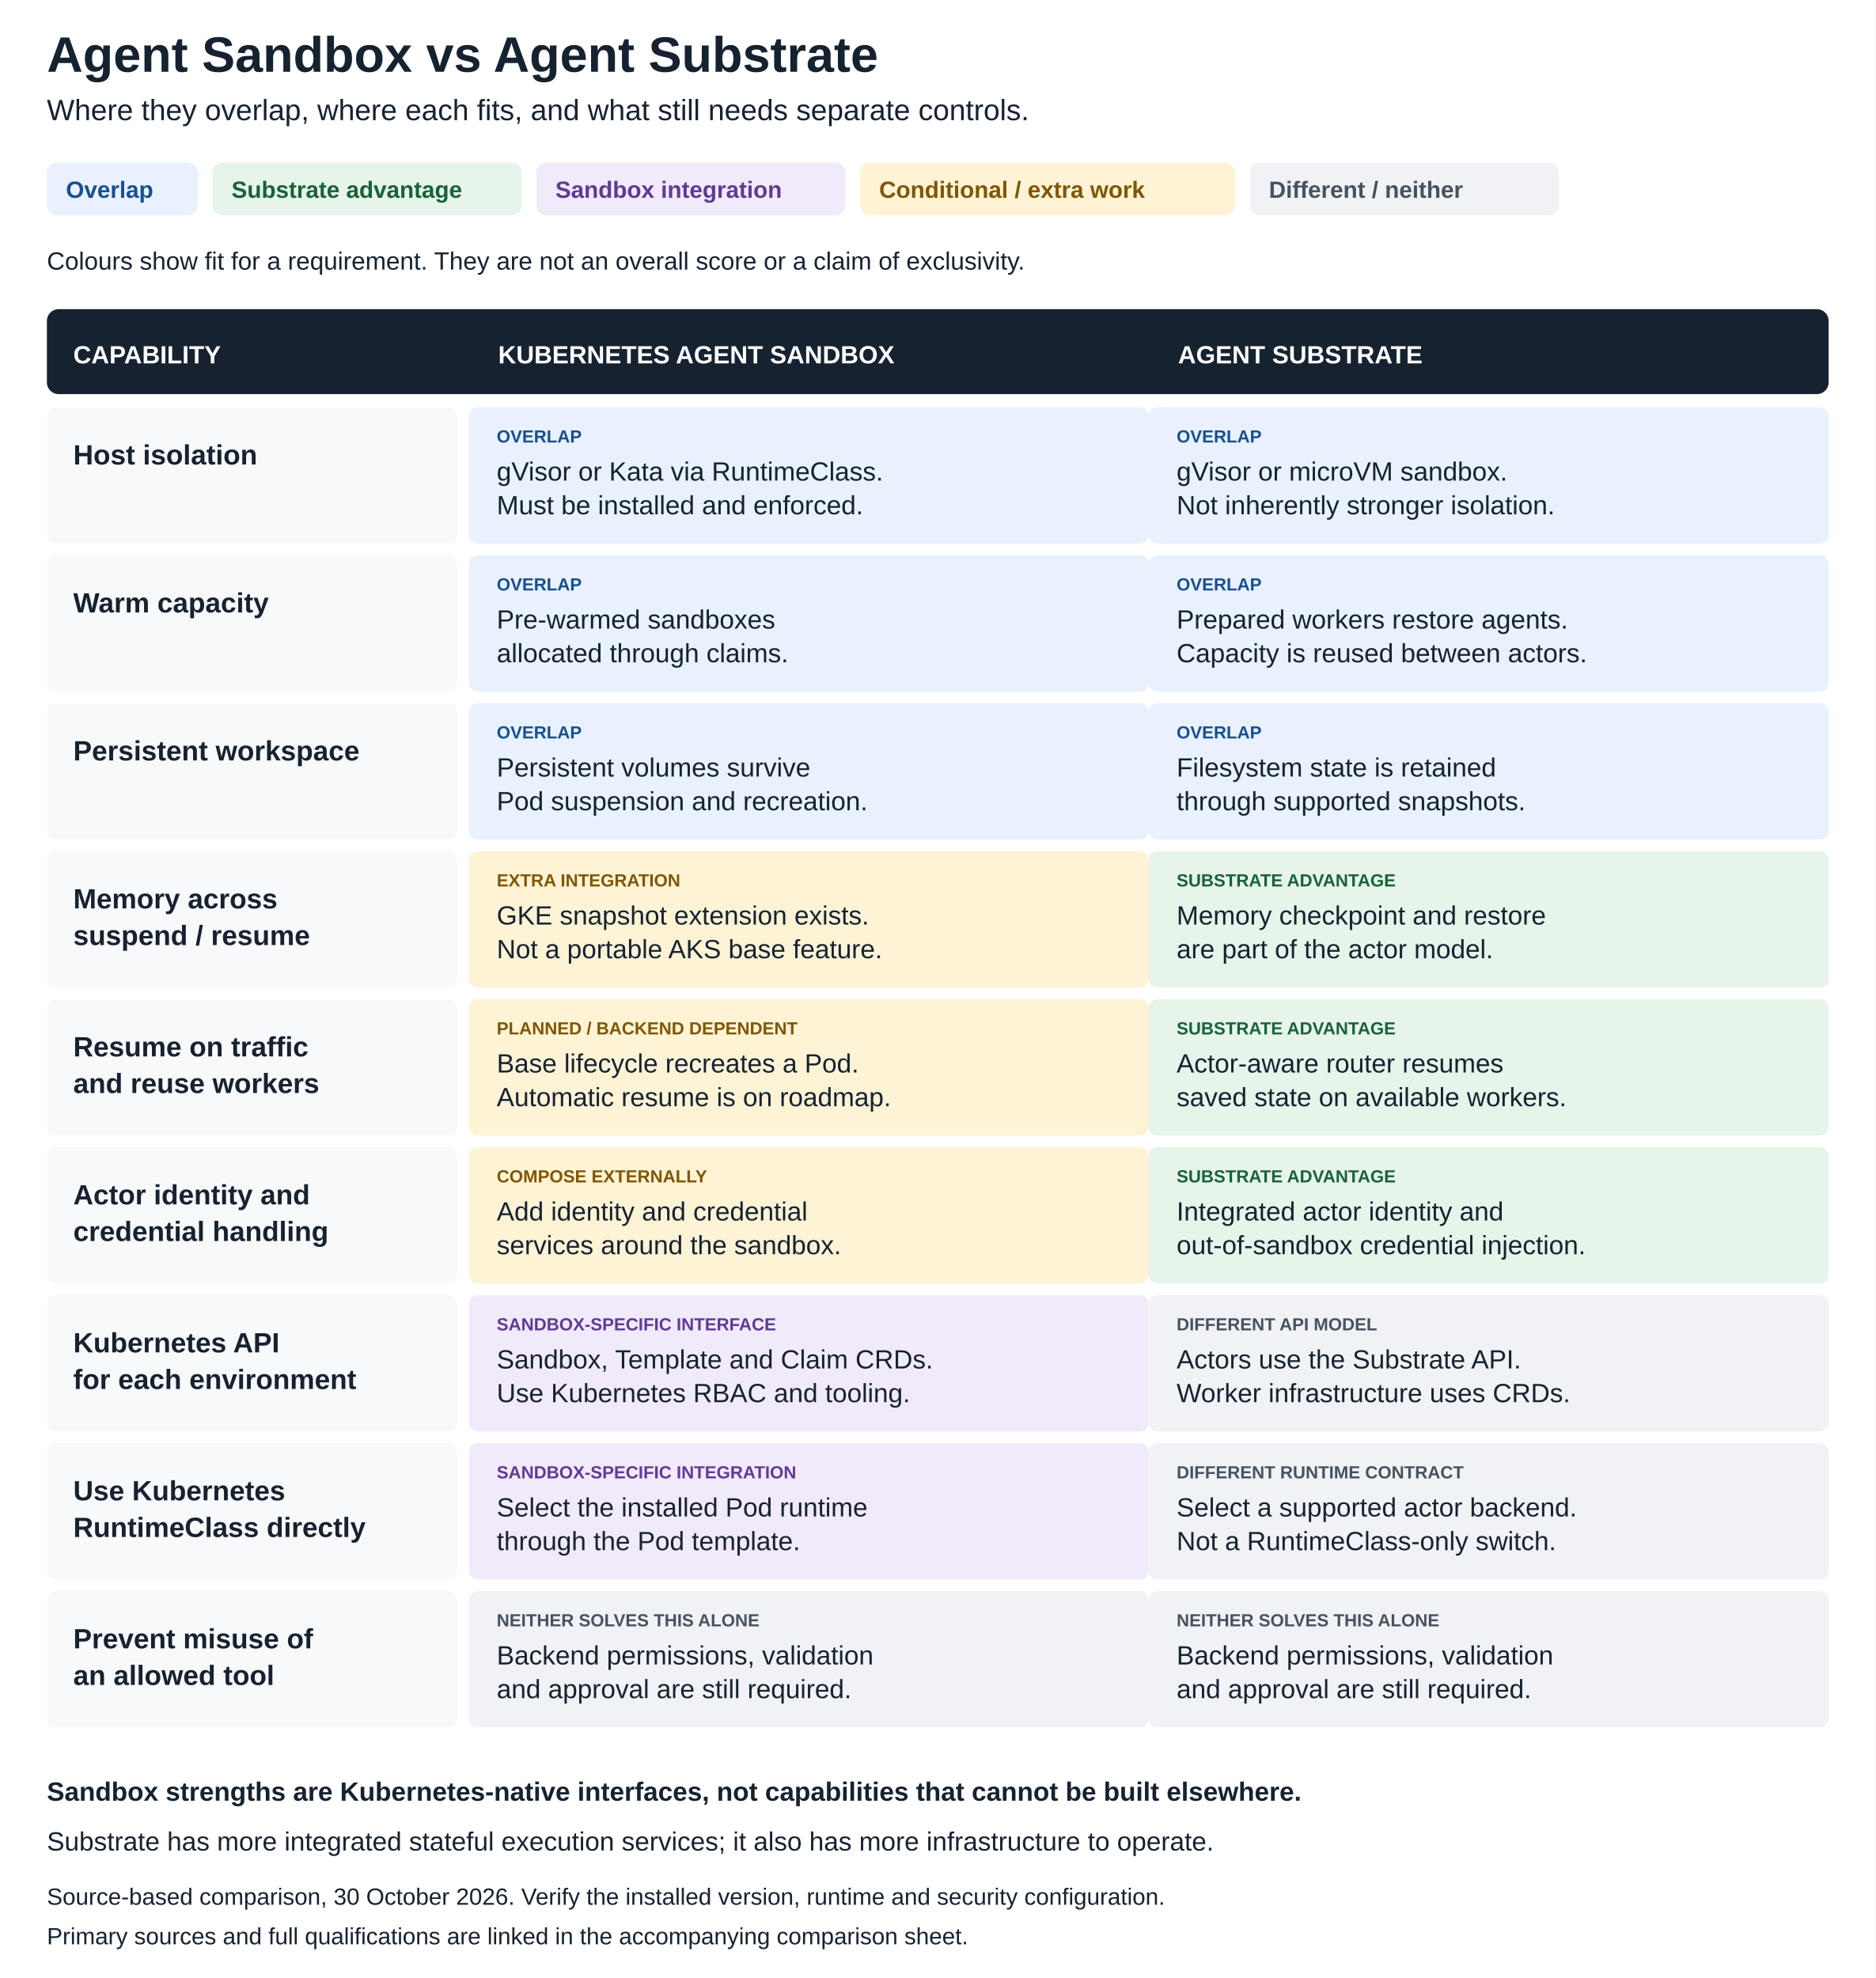
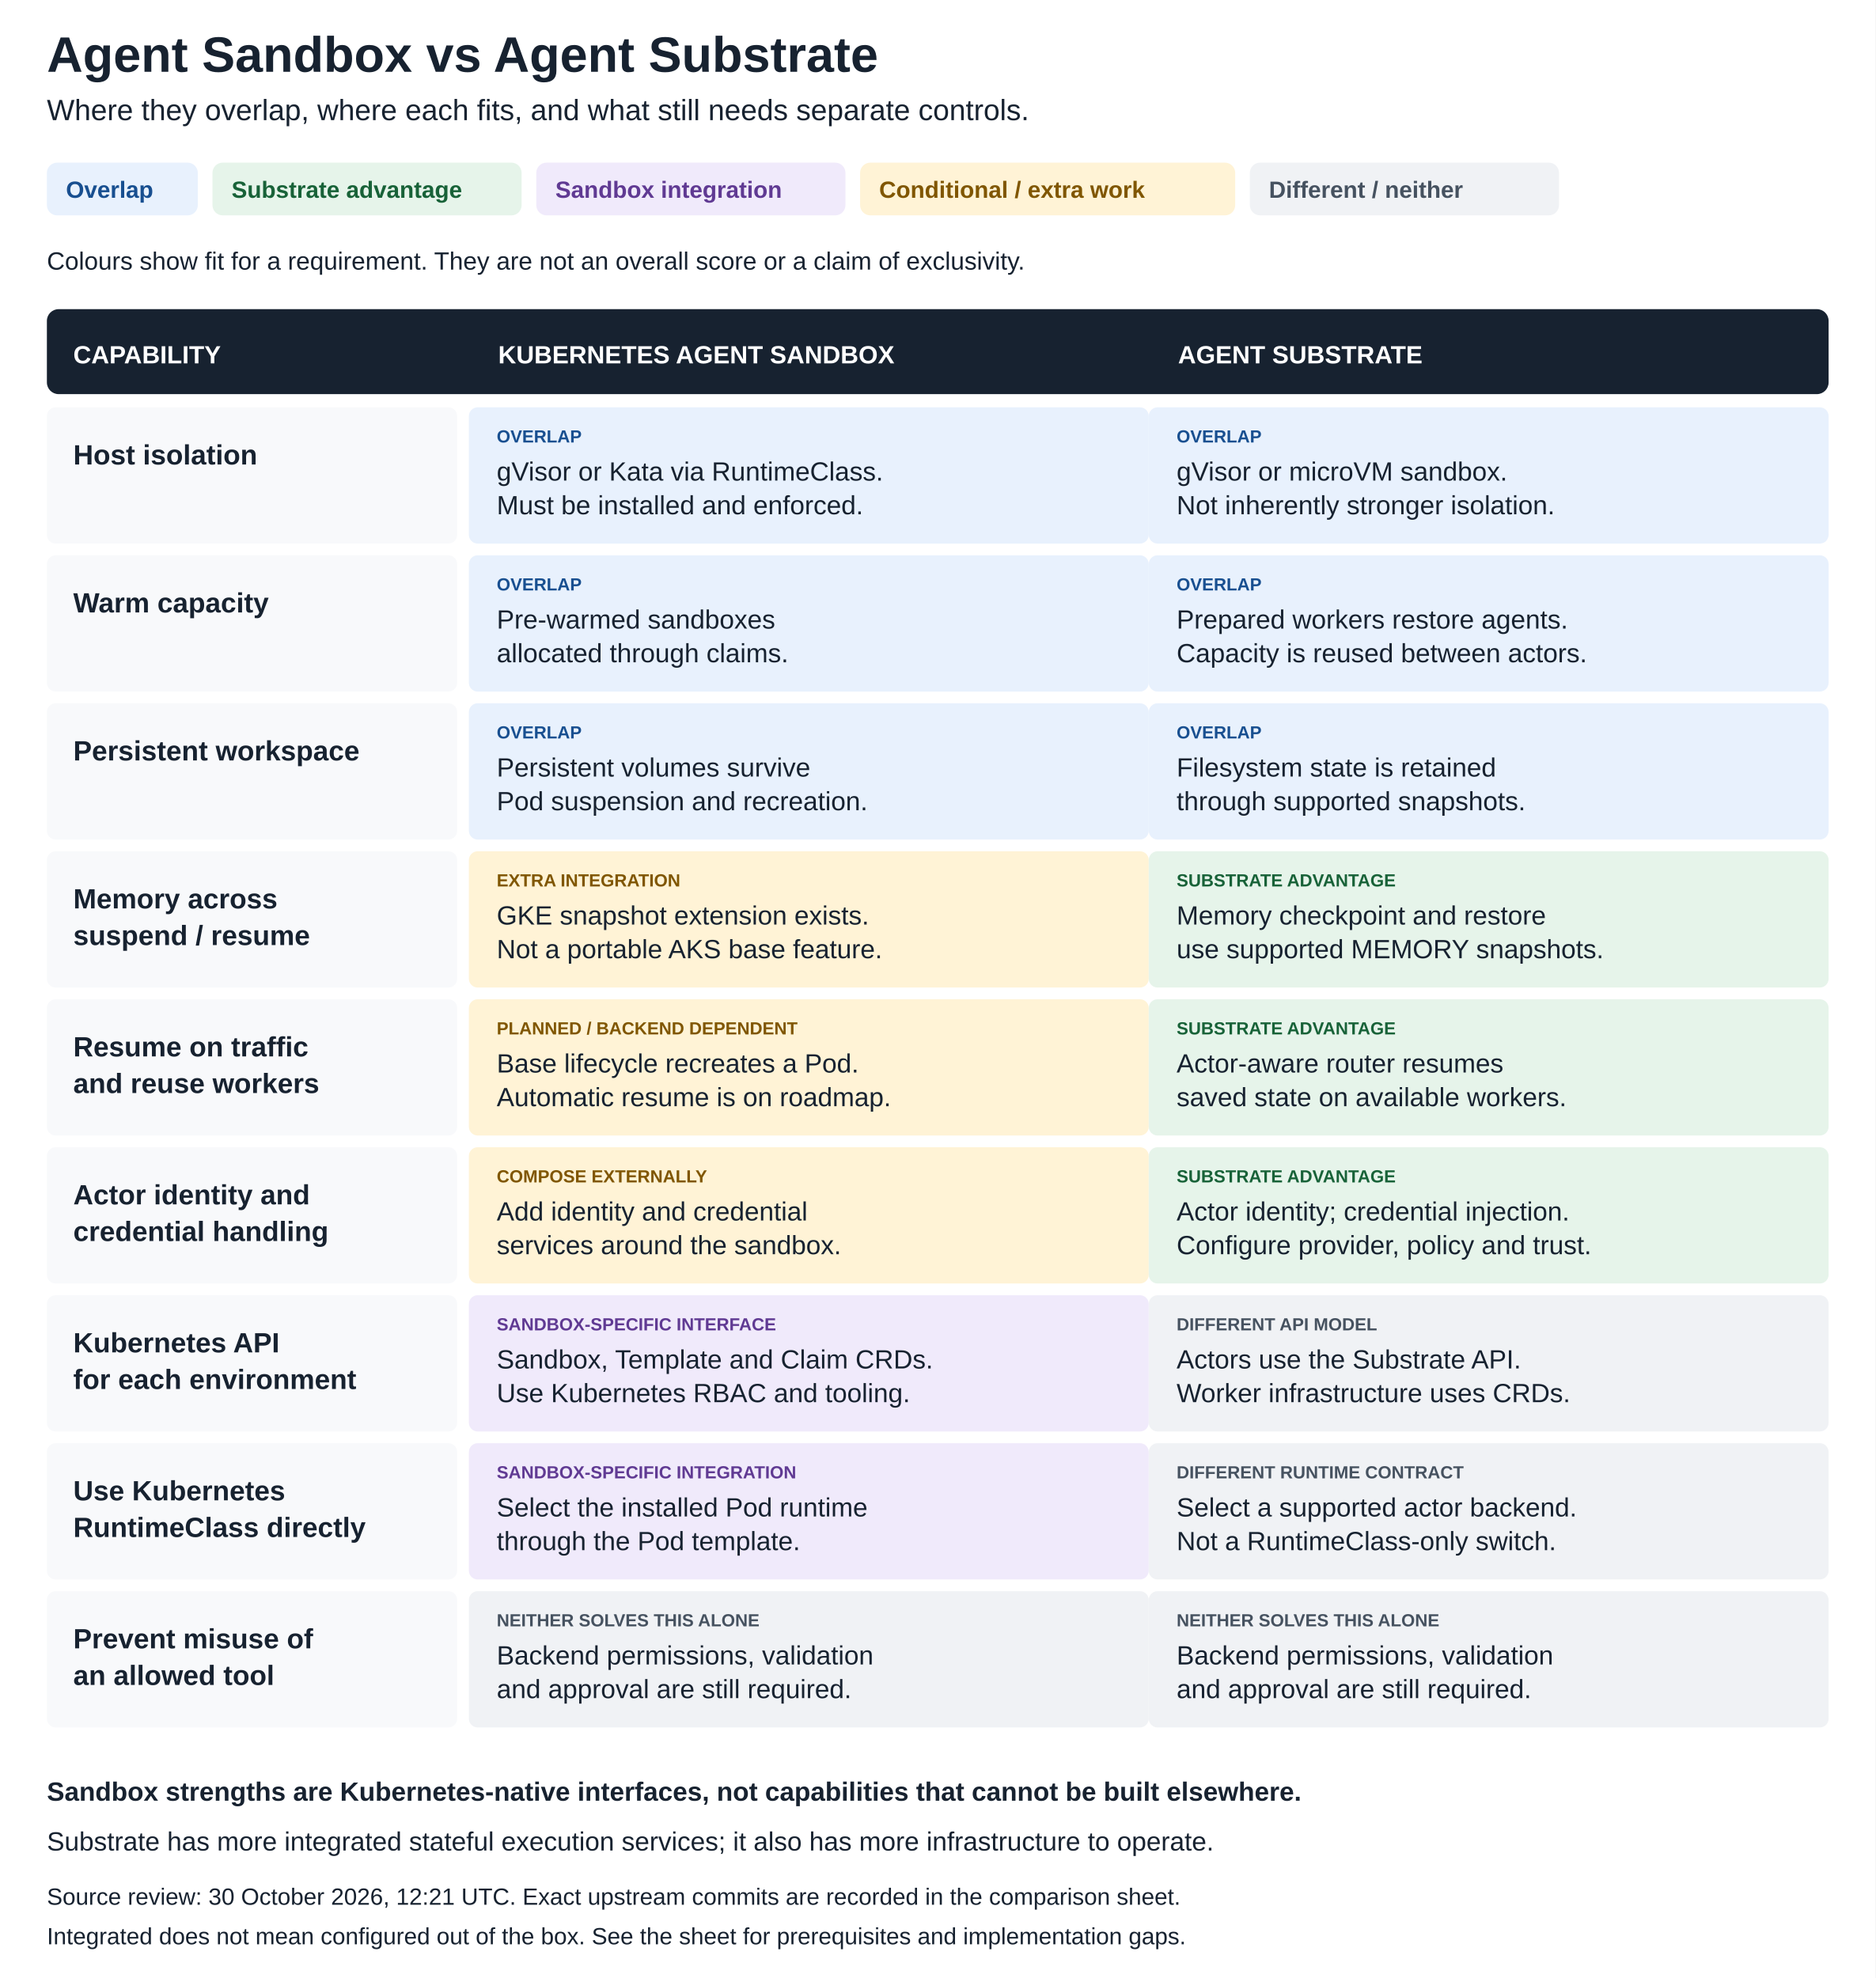
<svg xmlns="http://www.w3.org/2000/svg" width="1280" height="1350" viewBox="0 0 1280 1350" role="img" aria-labelledby="title desc">
  <rect width="1280" height="1350" fill="#ffffff" />
  <g font-family="Arial, Helvetica, sans-serif" fill="#172230">
    <text x="32" y="49" font-size="34" font-weight="700" fill="#172230">Agent Sandbox vs Agent Substrate</text>
    <text x="32" y="82" font-size="20" font-weight="400" fill="#172230">Where they overlap, where each fits, and what still needs separate controls.</text>
    <rect x="32" y="111" width="103" height="36" rx="7" fill="#e8f1fd" />
    <text x="45" y="135" font-size="16" font-weight="700" fill="#184f90">Overlap</text>
    <rect x="145" y="111" width="211" height="36" rx="7" fill="#e6f4ea" />
    <text x="158" y="135" font-size="16" font-weight="700" fill="#186238">Substrate advantage</text>
    <rect x="366" y="111" width="211" height="36" rx="7" fill="#f0eafb" />
    <text x="379" y="135" font-size="16" font-weight="700" fill="#603a93">Sandbox integration</text>
    <rect x="587" y="111" width="256" height="36" rx="7" fill="#fff3d6" />
    <text x="600" y="135" font-size="16" font-weight="700" fill="#805600">Conditional / extra work</text>
    <rect x="853" y="111" width="211" height="36" rx="7" fill="#f0f2f5" />
    <text x="866" y="135" font-size="16" font-weight="700" fill="#465260">Different / neither</text>
    <text x="32" y="184" font-size="17" font-weight="400" fill="#172230">Colours show fit for a requirement. They are not an overall score or a claim of exclusivity.</text>
    <rect x="32" y="211" width="1216" height="58" rx="8" fill="#172230" />
    <text x="50" y="248" font-size="17" font-weight="700" fill="#ffffff">CAPABILITY</text>
    <text x="340" y="248" font-size="17" font-weight="700" fill="#ffffff">KUBERNETES AGENT SANDBOX</text>
    <text x="804" y="248" font-size="17" font-weight="700" fill="#ffffff">AGENT SUBSTRATE</text>
    <rect x="32" y="278" width="280" height="93" rx="6" fill="#f8f9fb" />
    <text x="50" y="317" font-size="19" font-weight="700" fill="#172230">Host isolation</text>
    <rect x="320" y="278" width="464" height="93" rx="6" fill="#e8f1fd" />
    <text x="339" y="302" font-size="12" font-weight="700" fill="#184f90">OVERLAP</text>
    <text x="339" y="328" font-size="18" font-weight="400" fill="#172230">gVisor or Kata via RuntimeClass.</text>
    <text x="339" y="351" font-size="18" font-weight="400" fill="#172230">Must be installed and enforced.</text>
    <rect x="784" y="278" width="464" height="93" rx="6" fill="#e8f1fd" />
    <text x="803" y="302" font-size="12" font-weight="700" fill="#184f90">OVERLAP</text>
    <text x="803" y="328" font-size="18" font-weight="400" fill="#172230">gVisor or microVM sandbox.</text>
    <text x="803" y="351" font-size="18" font-weight="400" fill="#172230">Not inherently stronger isolation.</text>
    <rect x="32" y="379" width="280" height="93" rx="6" fill="#f8f9fb" />
    <text x="50" y="418" font-size="19" font-weight="700" fill="#172230">Warm capacity</text>
    <rect x="320" y="379" width="464" height="93" rx="6" fill="#e8f1fd" />
    <text x="339" y="403" font-size="12" font-weight="700" fill="#184f90">OVERLAP</text>
    <text x="339" y="429" font-size="18" font-weight="400" fill="#172230">Pre-warmed sandboxes</text>
    <text x="339" y="452" font-size="18" font-weight="400" fill="#172230">allocated through claims.</text>
    <rect x="784" y="379" width="464" height="93" rx="6" fill="#e8f1fd" />
    <text x="803" y="403" font-size="12" font-weight="700" fill="#184f90">OVERLAP</text>
    <text x="803" y="429" font-size="18" font-weight="400" fill="#172230">Prepared workers restore agents.</text>
    <text x="803" y="452" font-size="18" font-weight="400" fill="#172230">Capacity is reused between actors.</text>
    <rect x="32" y="480" width="280" height="93" rx="6" fill="#f8f9fb" />
    <text x="50" y="519" font-size="19" font-weight="700" fill="#172230">Persistent workspace</text>
    <rect x="320" y="480" width="464" height="93" rx="6" fill="#e8f1fd" />
    <text x="339" y="504" font-size="12" font-weight="700" fill="#184f90">OVERLAP</text>
    <text x="339" y="530" font-size="18" font-weight="400" fill="#172230">Persistent volumes survive</text>
    <text x="339" y="553" font-size="18" font-weight="400" fill="#172230">Pod suspension and recreation.</text>
    <rect x="784" y="480" width="464" height="93" rx="6" fill="#e8f1fd" />
    <text x="803" y="504" font-size="12" font-weight="700" fill="#184f90">OVERLAP</text>
    <text x="803" y="530" font-size="18" font-weight="400" fill="#172230">Filesystem state is retained</text>
    <text x="803" y="553" font-size="18" font-weight="400" fill="#172230">through supported snapshots.</text>
    <rect x="32" y="581" width="280" height="93" rx="6" fill="#f8f9fb" />
    <text x="50" y="620" font-size="19" font-weight="700" fill="#172230">Memory across</text>
    <text x="50" y="645" font-size="19" font-weight="700" fill="#172230">suspend / resume</text>
    <rect x="320" y="581" width="464" height="93" rx="6" fill="#fff3d6" />
    <text x="339" y="605" font-size="12" font-weight="700" fill="#805600">EXTRA INTEGRATION</text>
    <text x="339" y="631" font-size="18" font-weight="400" fill="#172230">GKE snapshot extension exists.</text>
    <text x="339" y="654" font-size="18" font-weight="400" fill="#172230">Not a portable AKS base feature.</text>
    <rect x="784" y="581" width="464" height="93" rx="6" fill="#e6f4ea" />
    <text x="803" y="605" font-size="12" font-weight="700" fill="#186238">SUBSTRATE ADVANTAGE</text>
    <text x="803" y="631" font-size="18" font-weight="400" fill="#172230">Memory checkpoint and restore</text>
-     <text x="803" y="654" font-size="18" font-weight="400" fill="#172230">are part of the actor model.</text>
+     <text x="803" y="654" font-size="18" font-weight="400" fill="#172230">use supported MEMORY snapshots.</text>
    <rect x="32" y="682" width="280" height="93" rx="6" fill="#f8f9fb" />
    <text x="50" y="721" font-size="19" font-weight="700" fill="#172230">Resume on traffic</text>
    <text x="50" y="746" font-size="19" font-weight="700" fill="#172230">and reuse workers</text>
    <rect x="320" y="682" width="464" height="93" rx="6" fill="#fff3d6" />
    <text x="339" y="706" font-size="12" font-weight="700" fill="#805600">PLANNED / BACKEND DEPENDENT</text>
    <text x="339" y="732" font-size="18" font-weight="400" fill="#172230">Base lifecycle recreates a Pod.</text>
    <text x="339" y="755" font-size="18" font-weight="400" fill="#172230">Automatic resume is on roadmap.</text>
    <rect x="784" y="682" width="464" height="93" rx="6" fill="#e6f4ea" />
    <text x="803" y="706" font-size="12" font-weight="700" fill="#186238">SUBSTRATE ADVANTAGE</text>
    <text x="803" y="732" font-size="18" font-weight="400" fill="#172230">Actor-aware router resumes</text>
    <text x="803" y="755" font-size="18" font-weight="400" fill="#172230">saved state on available workers.</text>
    <rect x="32" y="783" width="280" height="93" rx="6" fill="#f8f9fb" />
    <text x="50" y="822" font-size="19" font-weight="700" fill="#172230">Actor identity and</text>
    <text x="50" y="847" font-size="19" font-weight="700" fill="#172230">credential handling</text>
    <rect x="320" y="783" width="464" height="93" rx="6" fill="#fff3d6" />
    <text x="339" y="807" font-size="12" font-weight="700" fill="#805600">COMPOSE EXTERNALLY</text>
    <text x="339" y="833" font-size="18" font-weight="400" fill="#172230">Add identity and credential</text>
    <text x="339" y="856" font-size="18" font-weight="400" fill="#172230">services around the sandbox.</text>
    <rect x="784" y="783" width="464" height="93" rx="6" fill="#e6f4ea" />
    <text x="803" y="807" font-size="12" font-weight="700" fill="#186238">SUBSTRATE ADVANTAGE</text>
-     <text x="803" y="833" font-size="18" font-weight="400" fill="#172230">Integrated actor identity and</text>
-     <text x="803" y="856" font-size="18" font-weight="400" fill="#172230">out-of-sandbox credential injection.</text>
+     <text x="803" y="833" font-size="18" font-weight="400" fill="#172230">Actor identity; credential injection.</text>
+     <text x="803" y="856" font-size="18" font-weight="400" fill="#172230">Configure provider, policy and trust.</text>
    <rect x="32" y="884" width="280" height="93" rx="6" fill="#f8f9fb" />
    <text x="50" y="923" font-size="19" font-weight="700" fill="#172230">Kubernetes API</text>
    <text x="50" y="948" font-size="19" font-weight="700" fill="#172230">for each environment</text>
    <rect x="320" y="884" width="464" height="93" rx="6" fill="#f0eafb" />
    <text x="339" y="908" font-size="12" font-weight="700" fill="#603a93">SANDBOX-SPECIFIC INTERFACE</text>
    <text x="339" y="934" font-size="18" font-weight="400" fill="#172230">Sandbox, Template and Claim CRDs.</text>
    <text x="339" y="957" font-size="18" font-weight="400" fill="#172230">Use Kubernetes RBAC and tooling.</text>
    <rect x="784" y="884" width="464" height="93" rx="6" fill="#f0f2f5" />
    <text x="803" y="908" font-size="12" font-weight="700" fill="#465260">DIFFERENT API MODEL</text>
    <text x="803" y="934" font-size="18" font-weight="400" fill="#172230">Actors use the Substrate API.</text>
    <text x="803" y="957" font-size="18" font-weight="400" fill="#172230">Worker infrastructure uses CRDs.</text>
    <rect x="32" y="985" width="280" height="93" rx="6" fill="#f8f9fb" />
    <text x="50" y="1024" font-size="19" font-weight="700" fill="#172230">Use Kubernetes</text>
    <text x="50" y="1049" font-size="19" font-weight="700" fill="#172230">RuntimeClass directly</text>
    <rect x="320" y="985" width="464" height="93" rx="6" fill="#f0eafb" />
    <text x="339" y="1009" font-size="12" font-weight="700" fill="#603a93">SANDBOX-SPECIFIC INTEGRATION</text>
    <text x="339" y="1035" font-size="18" font-weight="400" fill="#172230">Select the installed Pod runtime</text>
    <text x="339" y="1058" font-size="18" font-weight="400" fill="#172230">through the Pod template.</text>
    <rect x="784" y="985" width="464" height="93" rx="6" fill="#f0f2f5" />
    <text x="803" y="1009" font-size="12" font-weight="700" fill="#465260">DIFFERENT RUNTIME CONTRACT</text>
    <text x="803" y="1035" font-size="18" font-weight="400" fill="#172230">Select a supported actor backend.</text>
    <text x="803" y="1058" font-size="18" font-weight="400" fill="#172230">Not a RuntimeClass-only switch.</text>
    <rect x="32" y="1086" width="280" height="93" rx="6" fill="#f8f9fb" />
    <text x="50" y="1125" font-size="19" font-weight="700" fill="#172230">Prevent misuse of</text>
    <text x="50" y="1150" font-size="19" font-weight="700" fill="#172230">an allowed tool</text>
    <rect x="320" y="1086" width="464" height="93" rx="6" fill="#f0f2f5" />
    <text x="339" y="1110" font-size="12" font-weight="700" fill="#465260">NEITHER SOLVES THIS ALONE</text>
    <text x="339" y="1136" font-size="18" font-weight="400" fill="#172230">Backend permissions, validation</text>
    <text x="339" y="1159" font-size="18" font-weight="400" fill="#172230">and approval are still required.</text>
    <rect x="784" y="1086" width="464" height="93" rx="6" fill="#f0f2f5" />
    <text x="803" y="1110" font-size="12" font-weight="700" fill="#465260">NEITHER SOLVES THIS ALONE</text>
    <text x="803" y="1136" font-size="18" font-weight="400" fill="#172230">Backend permissions, validation</text>
    <text x="803" y="1159" font-size="18" font-weight="400" fill="#172230">and approval are still required.</text>
    <text x="32" y="1229" font-size="18" font-weight="700" fill="#172230">Sandbox strengths are Kubernetes-native interfaces, not capabilities that cannot be built elsewhere.</text>
    <text x="32" y="1263" font-size="18" font-weight="400" fill="#172230">Substrate has more integrated stateful execution services; it also has more infrastructure to operate.</text>
-     <text x="32" y="1300" font-size="16" font-weight="400" fill="#172230">Source-based comparison, 30 October 2026. Verify the installed version, runtime and security configuration.</text>
-     <text x="32" y="1327" font-size="16" font-weight="400" fill="#172230">Primary sources and full qualifications are linked in the accompanying comparison sheet.</text>
+     <text x="32" y="1300" font-size="16" font-weight="400" fill="#172230">Source review: 30 October 2026, 12:21 UTC. Exact upstream commits are recorded in the comparison sheet.</text>
+     <text x="32" y="1327" font-size="16" font-weight="400" fill="#172230">Integrated does not mean configured out of the box. See the sheet for prerequisites and implementation gaps.</text>
  </g>
</svg>
